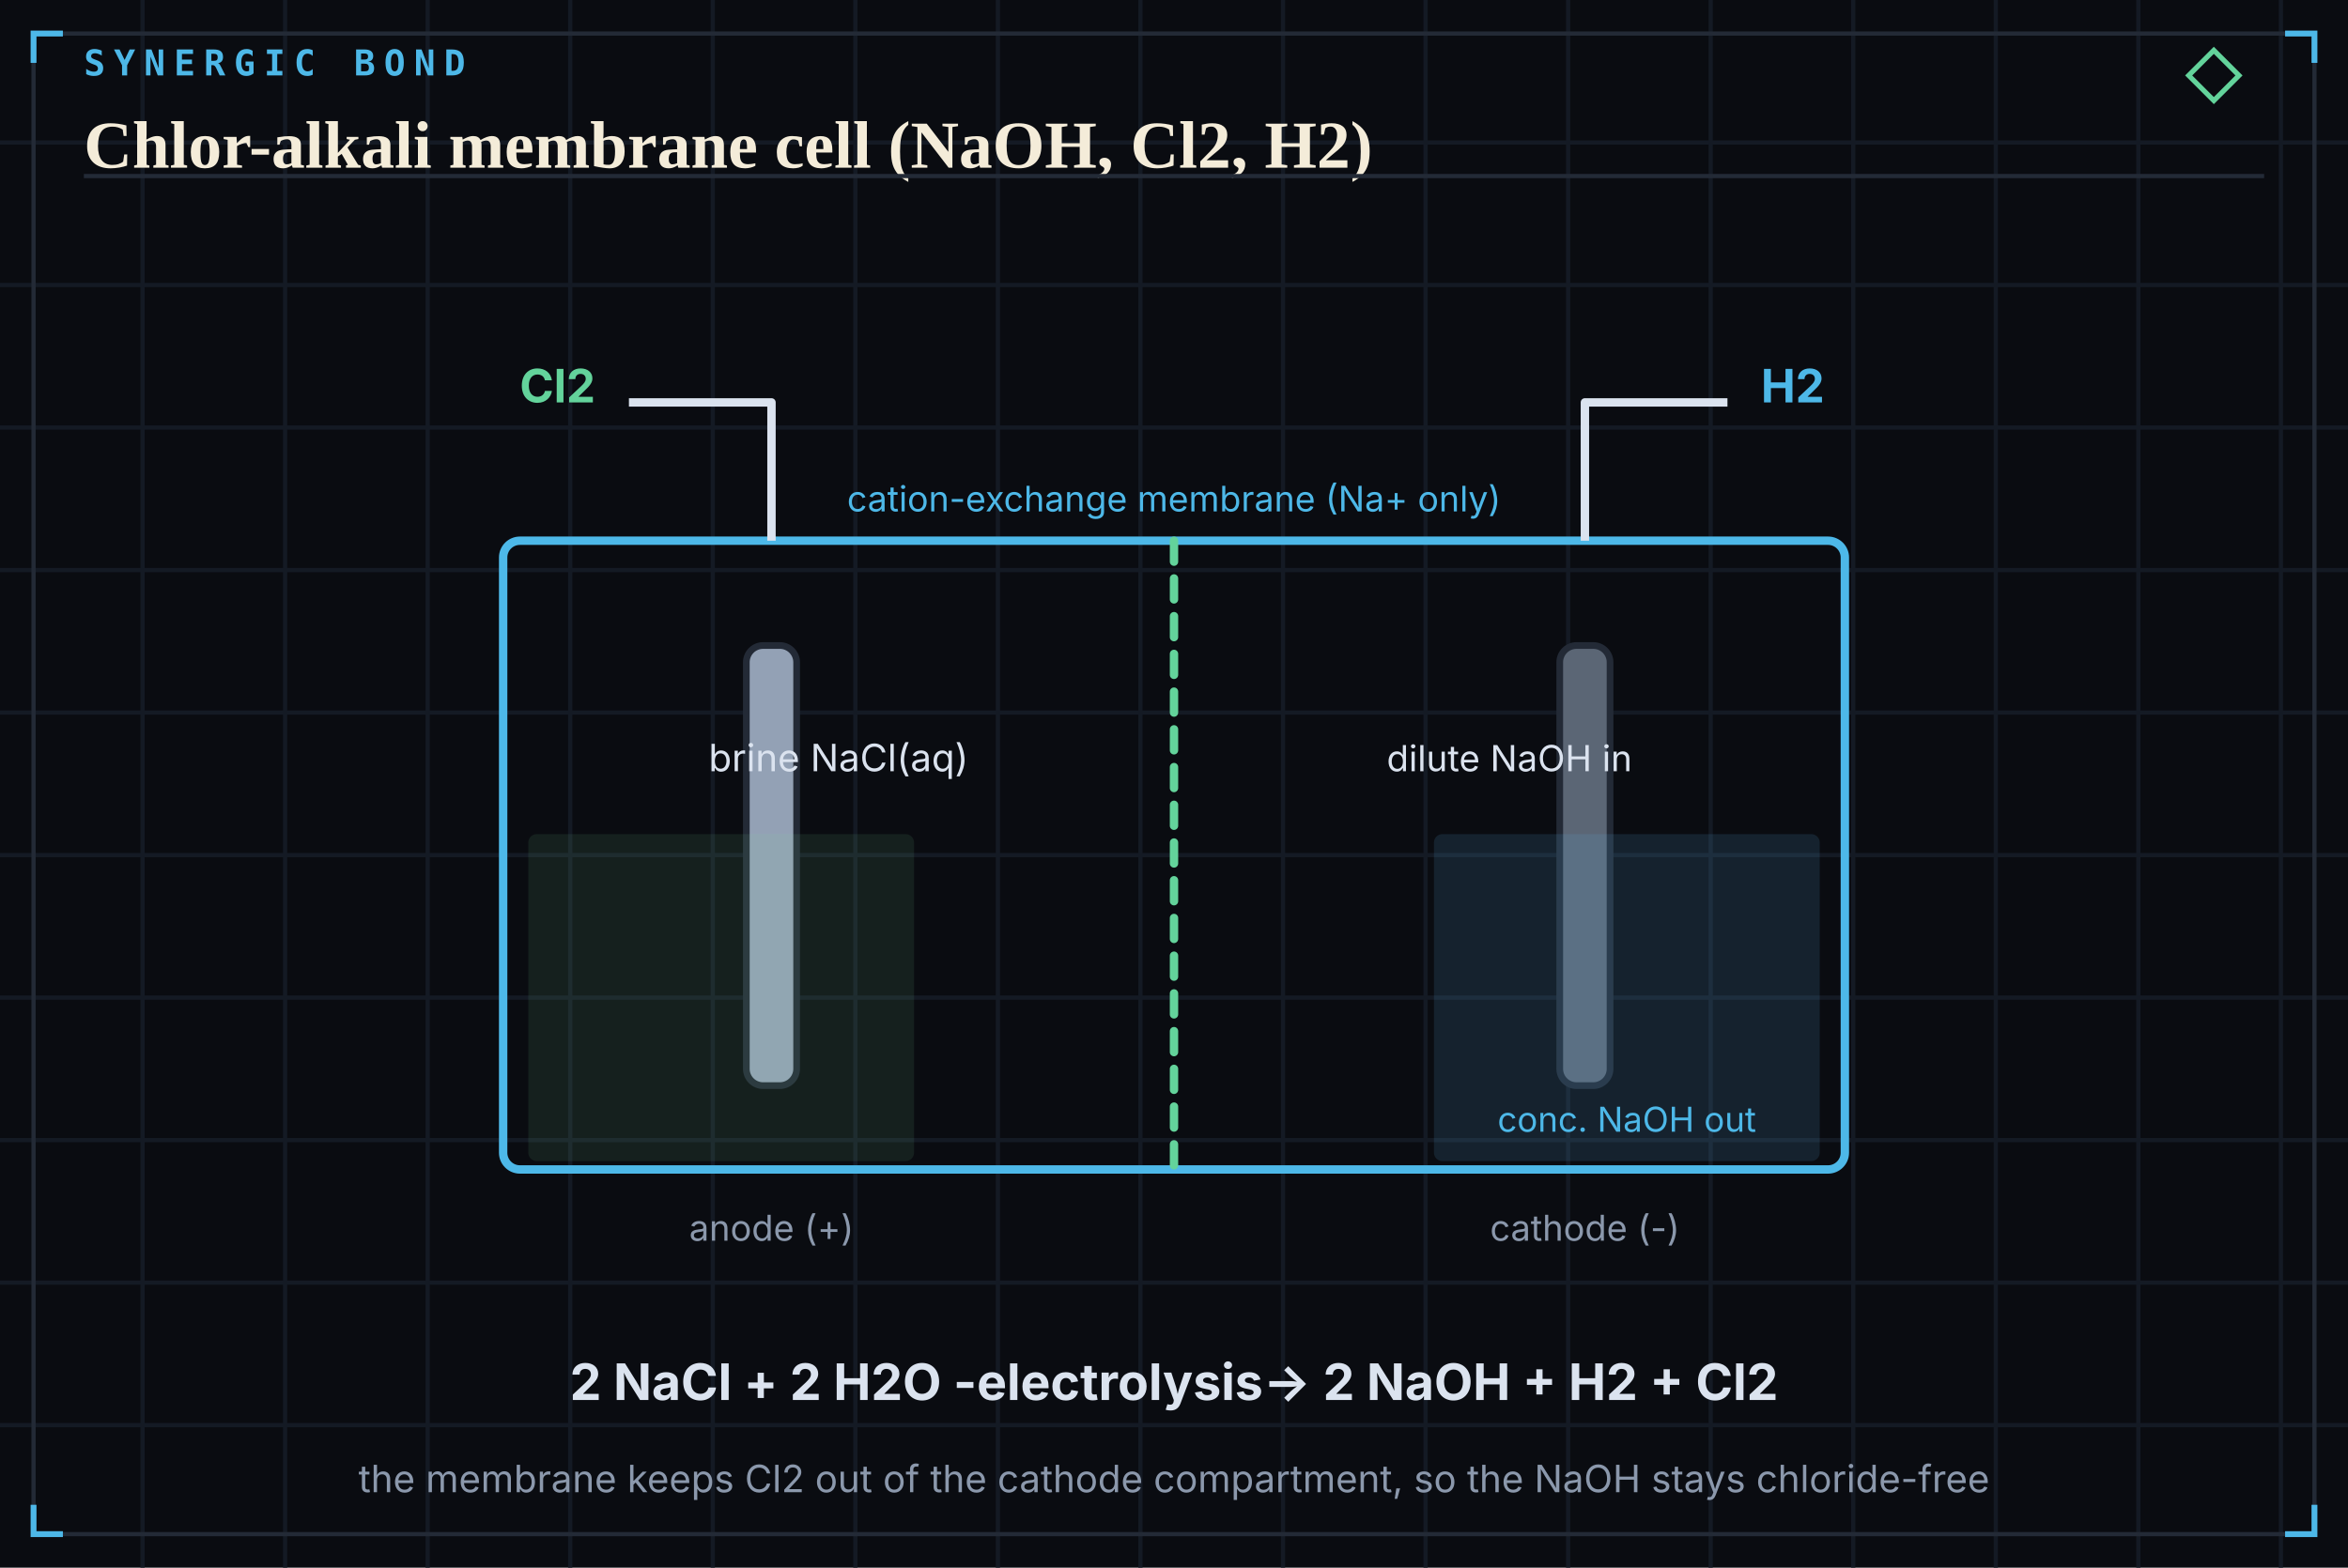
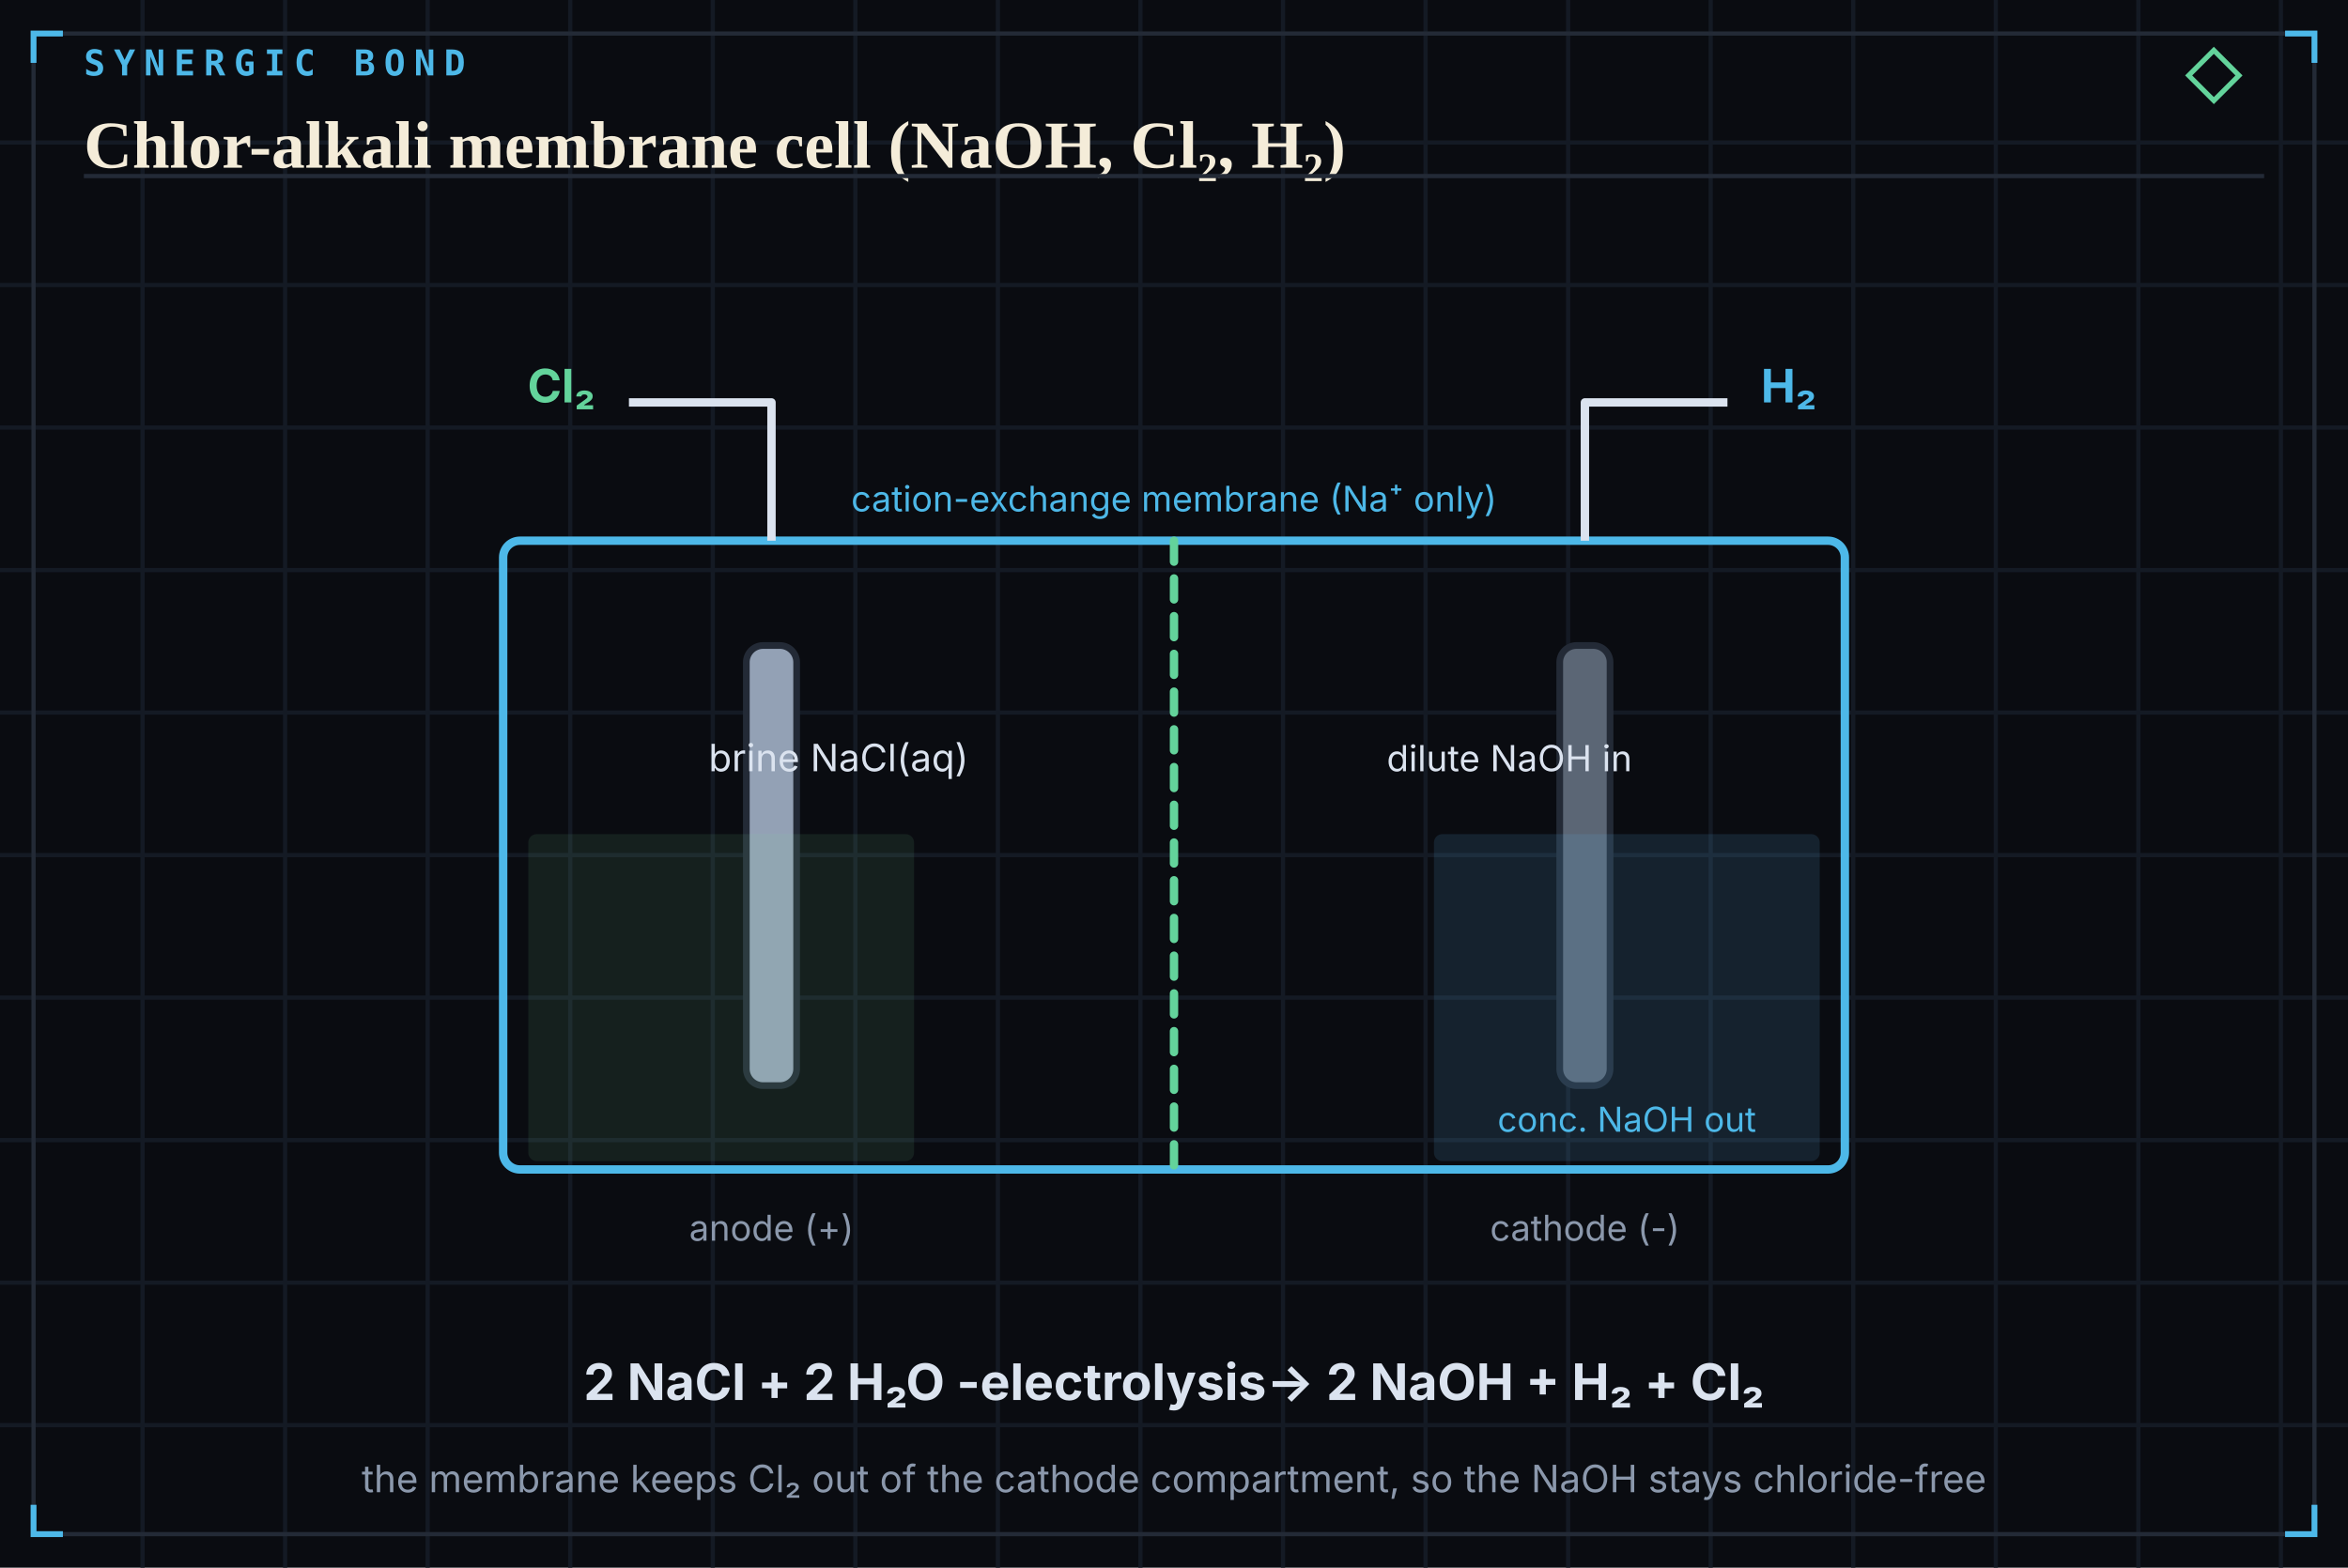
<svg xmlns="http://www.w3.org/2000/svg" width="560" height="374" viewBox="0 0 560 374" font-family="'Inter','Helvetica Neue',Arial,'DejaVu Sans',sans-serif">
  <rect width="560" height="374" fill="#0a0c11" />
  <g stroke="#141a24" stroke-width="1">
    <line x1="34" y1="0" x2="34" y2="374" />
    <line x1="68" y1="0" x2="68" y2="374" />
    <line x1="102" y1="0" x2="102" y2="374" />
    <line x1="136" y1="0" x2="136" y2="374" />
    <line x1="170" y1="0" x2="170" y2="374" />
    <line x1="204" y1="0" x2="204" y2="374" />
    <line x1="238" y1="0" x2="238" y2="374" />
    <line x1="272" y1="0" x2="272" y2="374" />
    <line x1="306" y1="0" x2="306" y2="374" />
    <line x1="340" y1="0" x2="340" y2="374" />
    <line x1="374" y1="0" x2="374" y2="374" />
    <line x1="408" y1="0" x2="408" y2="374" />
    <line x1="442" y1="0" x2="442" y2="374" />
    <line x1="476" y1="0" x2="476" y2="374" />
    <line x1="510" y1="0" x2="510" y2="374" />
    <line x1="544" y1="0" x2="544" y2="374" />
    <line x1="0" y1="34" x2="560" y2="34" />
    <line x1="0" y1="68" x2="560" y2="68" />
    <line x1="0" y1="102" x2="560" y2="102" />
    <line x1="0" y1="136" x2="560" y2="136" />
    <line x1="0" y1="170" x2="560" y2="170" />
    <line x1="0" y1="204" x2="560" y2="204" />
    <line x1="0" y1="238" x2="560" y2="238" />
    <line x1="0" y1="272" x2="560" y2="272" />
    <line x1="0" y1="306" x2="560" y2="306" />
    <line x1="0" y1="340" x2="560" y2="340" />
  </g>
  <rect x="8" y="8" width="544" height="358" fill="none" stroke="#232a36" stroke-width="1" />
  <path d="M 8 15 L 8 8 L 15 8" stroke="#4db8e8" stroke-width="1.4" fill="none" />
  <path d="M 552 15 L 552 8 L 545 8" stroke="#4db8e8" stroke-width="1.4" fill="none" />
  <path d="M 8 359 L 8 366 L 15 366" stroke="#4db8e8" stroke-width="1.4" fill="none" />
  <path d="M 552 359 L 552 366 L 545 366" stroke="#4db8e8" stroke-width="1.4" fill="none" />
  <text x="20" y="18" font-size="8.5" font-weight="bold" fill="#4db8e8" text-anchor="start" font-family="'SF Mono','DejaVu Sans Mono',ui-monospace,Menlo,monospace" letter-spacing="0.24em">SYNERGIC BOND</text>
  <path d="M 528 12 l 6 6 l -6 6 l -6 -6 z" fill="none" stroke="#63d39b" stroke-width="1.2" />
-   <text x="20" y="40" font-size="16" font-weight="bold" fill="#f4ecd9" text-anchor="start" font-family="'Georgia','Times New Roman',serif">Chlor-alkali membrane cell  (NaOH, Cl2, H2)</text>
+   <text x="20" y="40" font-size="16" font-weight="bold" fill="#f4ecd9" text-anchor="start" font-family="'Georgia','Times New Roman',serif">Chlor-alkali membrane cell  (NaOH, Cl₂, H₂)</text>
  <line x1="20" y1="42" x2="540" y2="42" stroke="#232a36" stroke-width="1" />
  <g transform="translate(0,34)">
    <rect x="120" y="95" width="320" height="150" rx="4" fill="none" stroke="#4db8e8" stroke-width="2" />
    <line x1="280.0" y1="95.0" x2="280.0" y2="245.0" stroke="#63d39b" stroke-width="2" stroke-linecap="round" stroke-dasharray="5,4" />
-     <text x="280.0" y="88.0" font-size="8.4" font-weight="normal" fill="#4db8e8" text-anchor="middle">cation-exchange membrane  (Na+ only)</text>
+     <text x="280.0" y="88.0" font-size="8.4" font-weight="normal" fill="#4db8e8" text-anchor="middle">cation-exchange membrane  (Na⁺ only)</text>
    <rect x="178" y="120" width="12" height="105" rx="4" fill="#93a1b5" stroke="#232a36" stroke-width="1.6" />
    <text x="184.0" y="262.0" font-size="8.5" font-weight="normal" fill="#8b98ac" text-anchor="middle">anode (+)</text>
    <rect x="372" y="120" width="12" height="105" rx="4" fill="#5b6675" stroke="#232a36" stroke-width="1.6" />
    <text x="378.0" y="262.0" font-size="8.5" font-weight="normal" fill="#8b98ac" text-anchor="middle">cathode (-)</text>
    <rect x="126" y="165" width="92" height="78" rx="2" fill="rgba(120,215,150,0.10)" stroke="none" stroke-width="1.6" />
    <text x="200.0" y="150.0" font-size="9" font-weight="normal" fill="#dbe3ef" text-anchor="middle">brine  NaCl(aq)</text>
    <rect x="342" y="165" width="92" height="78" rx="2" fill="rgba(90,175,225,0.14)" stroke="none" stroke-width="1.6" />
    <text x="360.0" y="150.0" font-size="8.6" font-weight="normal" fill="#dbe3ef" text-anchor="middle">dilute NaOH in</text>
    <path d="M 184.0 95.0 L 184.0 62.0 L 150.0 62.0" fill="none" stroke="#dbe3ef" stroke-width="2" stroke-linejoin="round" />
-     <text x="142.0" y="62.0" font-size="11" font-weight="bold" fill="#63d39b" text-anchor="end">Cl2</text>
+     <text x="142.0" y="62.0" font-size="11" font-weight="bold" fill="#63d39b" text-anchor="end">Cl₂</text>
    <path d="M 378.0 95.0 L 378.0 62.0 L 412.0 62.0" fill="none" stroke="#dbe3ef" stroke-width="2" stroke-linejoin="round" />
-     <text x="420.0" y="62.0" font-size="11" font-weight="bold" fill="#4db8e8" text-anchor="start">H2</text>
+     <text x="420.0" y="62.0" font-size="11" font-weight="bold" fill="#4db8e8" text-anchor="start">H₂</text>
    <text x="388.0" y="236.0" font-size="8.2" font-weight="normal" fill="#4db8e8" text-anchor="middle">conc. NaOH out</text>
-     <text x="280.0" y="300.0" font-size="12" font-weight="bold" fill="#dbe3ef" text-anchor="middle">2 NaCl + 2 H2O  -electrolysis→  2 NaOH + H2 + Cl2</text>
-     <text x="280.0" y="322.0" font-size="9" font-weight="normal" fill="#8b98ac" text-anchor="middle">the membrane keeps Cl2 out of the cathode compartment, so the NaOH stays chloride-free</text>
+     <text x="280.0" y="300.0" font-size="12" font-weight="bold" fill="#dbe3ef" text-anchor="middle">2 NaCl + 2 H₂O  -electrolysis→  2 NaOH + H₂ + Cl₂</text>
+     <text x="280.0" y="322.0" font-size="9" font-weight="normal" fill="#8b98ac" text-anchor="middle">the membrane keeps Cl₂ out of the cathode compartment, so the NaOH stays chloride-free</text>
  </g>
</svg>
